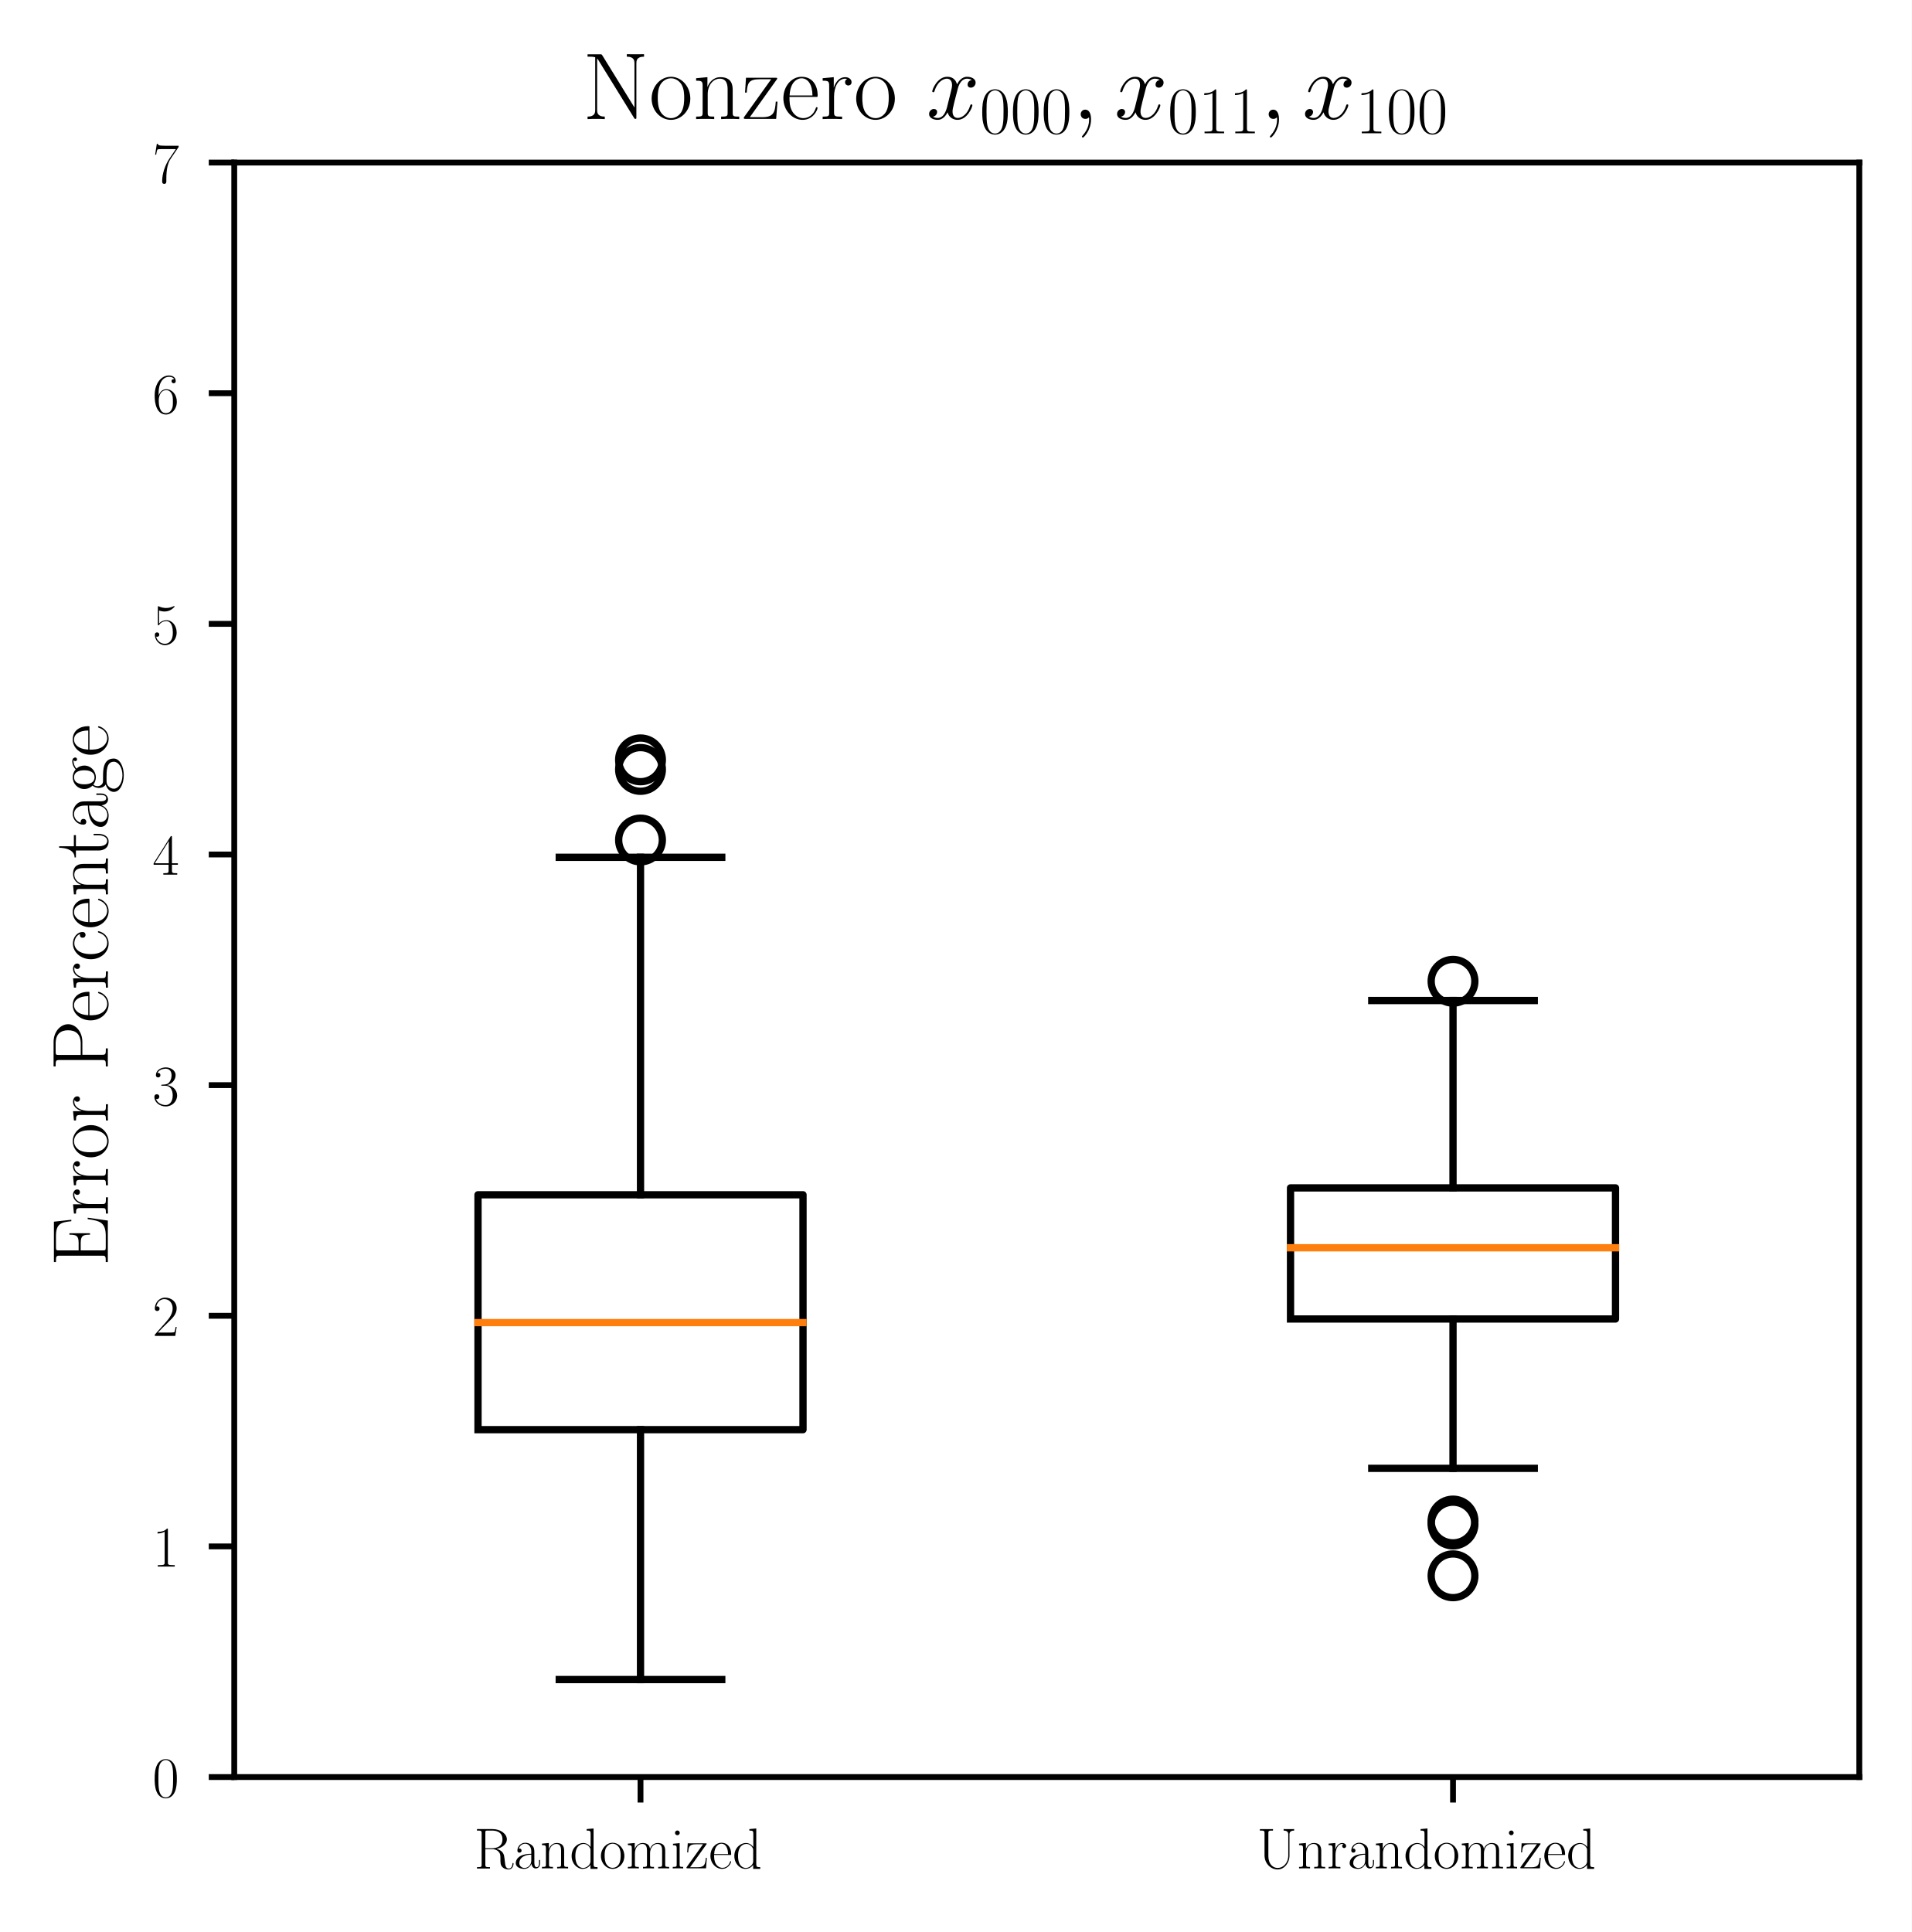
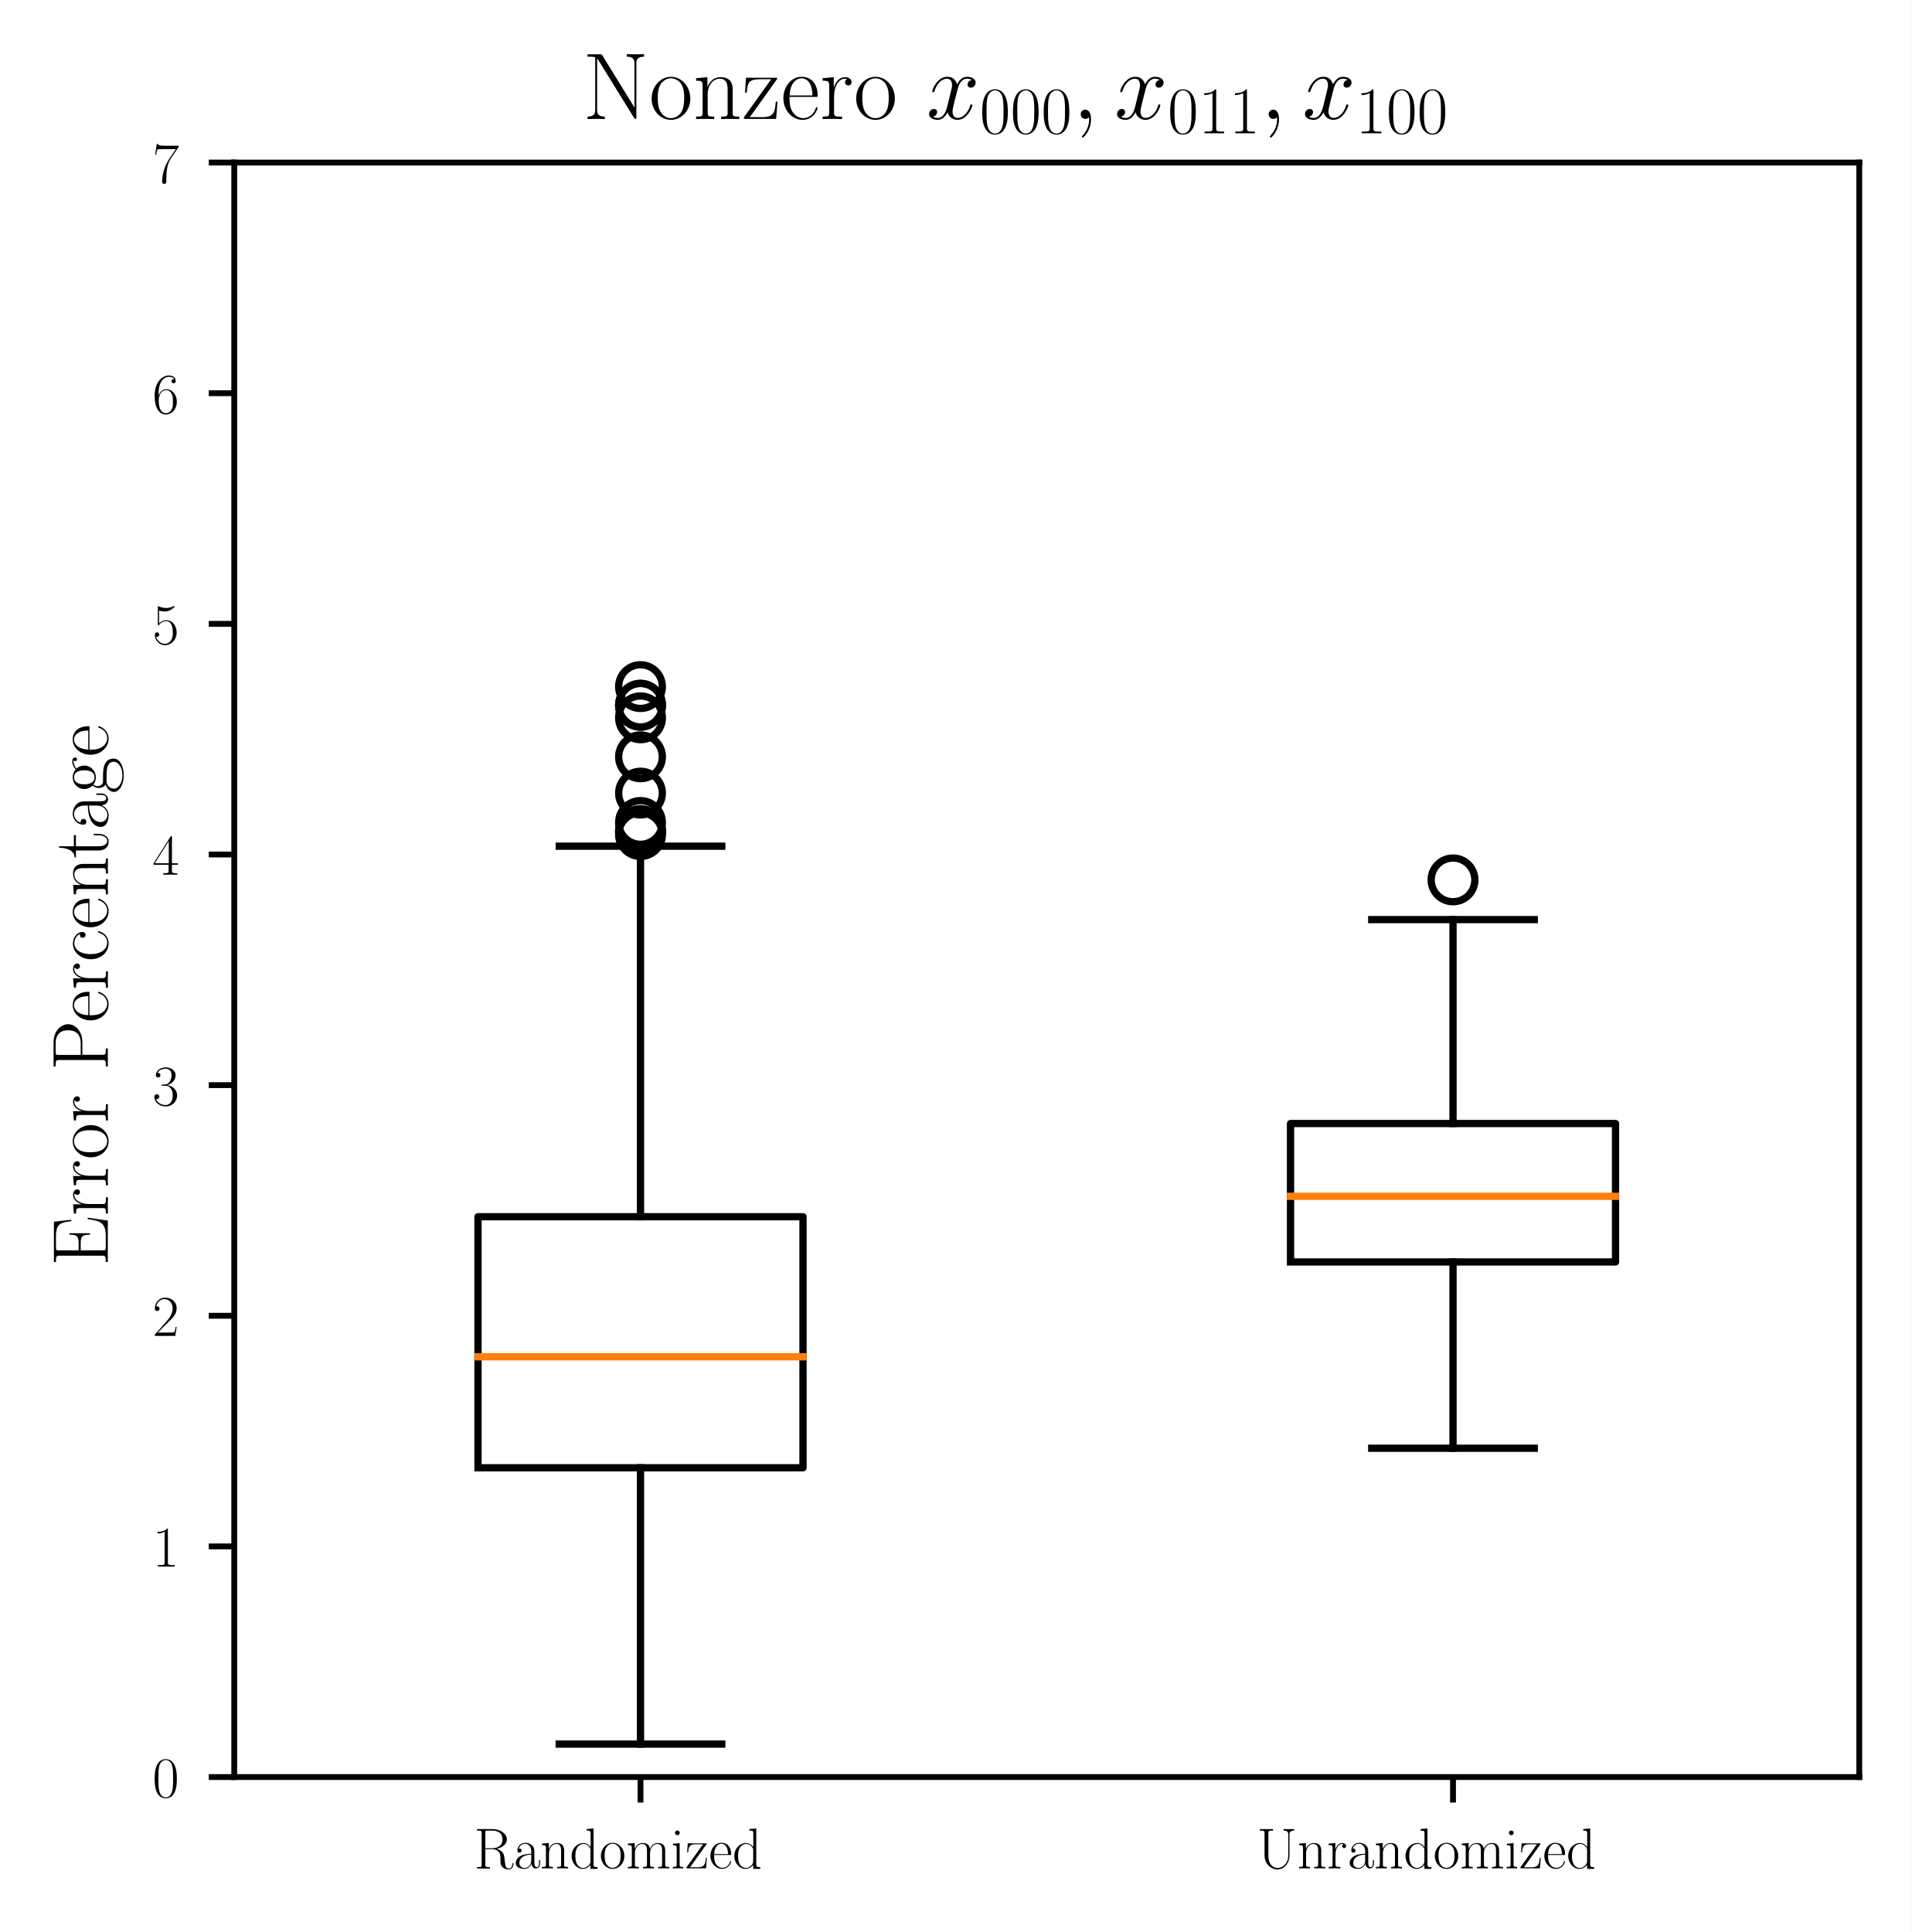
<svg xmlns="http://www.w3.org/2000/svg" xmlns:xlink="http://www.w3.org/1999/xlink" width="262.575pt" height="265.377pt" viewBox="0 0 262.575 265.377" version="1.1">
  <defs>
    <style type="text/css">*{stroke-linejoin: round; stroke-linecap: butt}</style>
  </defs>
  <g id="figure_1">
    <g id="patch_1">
      <path d="M 0 265.377  L 262.575 265.377  L 262.575 0  L 0 0  z " style="fill: #ffffff" />
    </g>
    <g id="axes_1">
      <g id="patch_2">
        <path d="M 32.175 244.092  L 255.375 244.092  L 255.375 22.332  L 32.175 22.332  z " style="fill: #ffffff" />
      </g>
      <g id="matplotlib.axis_1">
        <g id="xtick_1">
          <g id="line2d_1">
            <defs>
-               <path id="m027d18a2f2" d="M 0 0  L 0 3.5  " style="stroke: #000000; stroke-width: 0.8" />
+               <path id="m2e69fce0a7" d="M 0 0  L 0 3.5  " style="stroke: #000000; stroke-width: 0.8" />
            </defs>
            <g>
-               <use xlink:href="#m027d18a2f2" x="87.975" y="244.092" style="stroke: #000000; stroke-width: 0.8" />
+               <use xlink:href="#m2e69fce0a7" x="87.975" y="244.092" style="stroke: #000000; stroke-width: 0.8" />
            </g>
          </g>
          <g id="text_1">
            <g transform="translate(65.10115 256.6272) scale(0.08 -0.08)">
              <defs>
                <path id="CMR17-52" d="M 2509 2146  C 3117 2268 3629 2676 3629 3186  C 3629 3785 2950 4326 2054 4326  L 333 4326  L 333 4160  C 774 4160 845 4160 845 3873  L 845 415  C 845 128 774 128 333 128  L 333 -26  C 518 -26 851 -26 1050 -26  C 1248 -26 1581 -26 1766 -26  L 1766 128  C 1325 128 1254 128 1254 417  L 1254 2112  L 2003 2112  C 2368 2112 2573 1964 2662 1881  C 2918 1632 2918 1459 2918 1024  C 2918 595 2918 377 3110 160  C 3354 -102 3680 -128 3821 -128  C 4294 -128 4365 396 4365 503  C 4365 540 4365 585 4307 585  C 4256 585 4250 547 4250 522  C 4218 112 4032 -26 3834 -26  C 3482 -26 3443 375 3405 764  C 3386 898 3373 993 3360 1133  C 3322 1452 3270 1917 2509 2146  z M 1984 2214  L 1254 2214  L 1254 3913  C 1254 4129 1267 4160 1523 4160  L 1990 4160  C 2522 4160 3142 3977 3142 3190  C 3142 2372 2464 2214 1984 2214  z " transform="scale(0.015625)" />
                <path id="CMR17-61" d="M 2304 1653  C 2304 2072 2304 2294 2035 2543  C 1798 2752 1523 2816 1306 2816  C 800 2816 435 2407 435 1971  C 435 1728 627 1728 666 1728  C 749 1728 896 1778 896 1954  C 896 2112 774 2181 666 2181  C 640 2181 608 2174 589 2168  C 723 2592 1069 2714 1293 2714  C 1613 2714 1965 2429 1965 1885  L 1965 1600  C 1587 1600 1133 1549 774 1357  C 371 1133 256 813 256 570  C 256 77 832 -64 1171 -64  C 1523 -64 1850 139 1990 511  C 2003 233 2182 -18 2464 -18  C 2598 -18 2938 70 2938 567  L 2938 920  L 2822 920  L 2822 562  C 2822 178 2650 128 2566 128  C 2304 128 2304 458 2304 738  L 2304 1653  z M 1965 870  C 1965 317 1568 38 1216 38  C 896 38 646 275 646 570  C 646 761 730 1100 1101 1305  C 1408 1478 1760 1504 1965 1504  L 1965 870  z " transform="scale(0.015625)" />
                <path id="CMR17-6e" d="M 2656 1933  C 2656 2259 2592 2790 1837 2790  C 1331 2790 1069 2400 973 2144  L 966 2144  L 966 2790  L 211 2720  L 211 2554  C 589 2554 646 2515 646 2208  L 646 428  C 646 184 621 153 211 153  L 211 -13  C 365 0 646 0 813 0  C 979 0 1267 0 1421 -13  L 1421 153  C 1011 153 986 178 986 428  L 986 1658  C 986 2247 1344 2688 1792 2688  C 2266 2688 2317 2266 2317 1958  L 2317 428  C 2317 184 2291 153 1882 153  L 1882 -13  C 2035 0 2317 0 2483 0  C 2650 0 2938 0 3091 -13  L 3091 153  C 2682 153 2656 178 2656 428  L 2656 1933  z " transform="scale(0.015625)" />
                <path id="CMR17-64" d="M 1869 4326  L 1869 4160  C 2246 4160 2304 4122 2304 3820  L 2304 2345  C 2278 2377 2016 2790 1498 2790  C 845 2790 211 2208 211 1364  C 211 525 806 -64 1434 -64  C 1978 -64 2259 337 2291 380  L 2291 -63  L 3066 -63  L 3066 128  C 2688 128 2630 166 2630 473  L 2630 4396  L 1869 4326  z M 2291 755  C 2291 563 2176 390 2029 262  C 1811 70 1594 38 1472 38  C 1286 38 621 134 621 1356  C 621 2612 1363 2688 1530 2688  C 1824 2688 2061 2522 2208 2291  C 2291 2157 2291 2138 2291 2023  L 2291 755  z " transform="scale(0.015625)" />
                <path id="CMR17-6f" d="M 2758 1356  C 2758 2176 2163 2816 1466 2816  C 768 2816 173 2176 173 1356  C 173 551 768 -64 1466 -64  C 2163 -64 2758 551 2758 1356  z M 1466 51  C 1165 51 909 230 762 480  C 602 767 582 1126 582 1408  C 582 1677 595 2010 762 2298  C 890 2509 1139 2714 1466 2714  C 1754 2714 1997 2554 2150 2330  C 2349 2029 2349 1607 2349 1408  C 2349 1158 2336 775 2163 467  C 1984 173 1709 51 1466 51  z " transform="scale(0.015625)" />
                <path id="CMR17-6d" d="M 4326 1933  C 4326 2252 4269 2790 3507 2790  C 3072 2790 2771 2496 2656 2151  L 2650 2151  C 2573 2676 2195 2790 1837 2790  C 1331 2790 1069 2400 973 2144  L 966 2144  L 966 2790  L 211 2720  L 211 2554  C 589 2554 646 2515 646 2208  L 646 428  C 646 184 621 153 211 153  L 211 -13  C 365 0 646 0 813 0  C 979 0 1267 0 1421 -13  L 1421 153  C 1011 153 986 178 986 428  L 986 1658  C 986 2247 1344 2688 1792 2688  C 2266 2688 2317 2266 2317 1958  L 2317 428  C 2317 184 2291 153 1882 153  L 1882 -13  C 2035 0 2317 0 2483 0  C 2650 0 2938 0 3091 -13  L 3091 153  C 2682 153 2656 178 2656 428  L 2656 1658  C 2656 2247 3014 2688 3462 2688  C 3936 2688 3987 2266 3987 1958  L 3987 428  C 3987 184 3962 153 3552 153  L 3552 -13  C 3706 0 3987 0 4154 0  C 4320 0 4608 0 4762 -13  L 4762 153  C 4352 153 4326 178 4326 428  L 4326 1933  z " transform="scale(0.015625)" />
                <path id="CMR17-69" d="M 992 3909  C 992 4049 877 4170 730 4170  C 589 4170 467 4056 467 3909  C 467 3769 582 3648 730 3648  C 870 3648 992 3763 992 3909  z M 243 2706  L 243 2541  C 602 2541 653 2502 653 2197  L 653 427  C 653 184 627 153 218 153  L 218 -13  C 371 0 646 0 806 0  C 960 0 1222 0 1370 -13  L 1370 153  C 992 153 979 191 979 420  L 979 2776  L 243 2706  z " transform="scale(0.015625)" />
                <path id="CMR17-7a" d="M 2310 2605  C 2362 2670 2362 2682 2362 2695  C 2362 2752 2336 2752 2221 2752  L 275 2752  L 211 1760  L 326 1760  C 371 2381 442 2650 1178 2650  L 1958 2650  L 128 96  C 128 0 134 0 269 0  L 2291 0  L 2381 1152  L 2266 1152  C 2214 442 2131 115 1350 115  L 531 115  L 2310 2605  z " transform="scale(0.015625)" />
                <path id="CMR17-65" d="M 2438 1472  C 2464 1498 2464 1511 2464 1576  C 2464 2238 2118 2816 1389 2816  C 710 2816 173 2169 173 1383  C 173 551 781 -64 1459 -64  C 2176 -64 2458 607 2458 740  C 2458 784 2419 784 2406 784  C 2362 784 2355 771 2330 696  C 2189 265 1837 51 1504 51  C 1229 51 954 203 781 480  C 582 803 582 1176 582 1472  L 2438 1472  z M 589 1568  C 634 2505 1126 2714 1382 2714  C 1818 2714 2112 2297 2118 1568  L 589 1568  z " transform="scale(0.015625)" />
              </defs>
              <use xlink:href="#CMR17-52" transform="scale(0.996264)" />
              <use xlink:href="#CMR17-61" transform="translate(67.7911 0) scale(0.996264)" />
              <use xlink:href="#CMR17-6e" transform="translate(113.4816 0) scale(0.996264)" />
              <use xlink:href="#CMR17-64" transform="translate(164.3769 0) scale(0.996264)" />
              <use xlink:href="#CMR17-6f" transform="translate(215.2723 0) scale(0.996264)" />
              <use xlink:href="#CMR17-6d" transform="translate(260.9628 0) scale(0.996264)" />
              <use xlink:href="#CMR17-69" transform="translate(337.8824 0) scale(0.996264)" />
              <use xlink:href="#CMR17-7a" transform="translate(362.7534 0) scale(0.996264)" />
              <use xlink:href="#CMR17-65" transform="translate(403.2391 0) scale(0.996264)" />
              <use xlink:href="#CMR17-64" transform="translate(443.7248 0) scale(0.996264)" />
            </g>
          </g>
        </g>
        <g id="xtick_2">
          <g id="line2d_2">
            <g>
-               <use xlink:href="#m027d18a2f2" x="199.575" y="244.092" style="stroke: #000000; stroke-width: 0.8" />
+               <use xlink:href="#m2e69fce0a7" x="199.575" y="244.092" style="stroke: #000000; stroke-width: 0.8" />
            </g>
          </g>
          <g id="text_2">
            <g transform="translate(172.642 256.6272) scale(0.08 -0.08)">
              <defs>
                <path id="CMR17-55" d="M 3456 1433  C 3456 579 2899 38 2291 38  C 1965 38 1670 210 1491 477  C 1286 783 1261 1178 1261 1401  L 1261 3874  C 1261 4160 1331 4160 1773 4160  L 1773 4320  C 1587 4320 1248 4320 1050 4320  C 851 4320 512 4320 326 4320  L 326 4160  C 768 4160 838 4160 838 3874  L 838 1433  C 838 516 1536 -128 2278 -128  C 3110 -128 3590 719 3590 1344  L 3590 3766  C 3590 4122 3917 4160 4102 4160  L 4102 4326  C 3955 4320 3686 4320 3526 4320  C 3366 4320 3091 4320 2944 4326  L 2944 4160  C 3456 4160 3456 3861 3456 3702  L 3456 1433  z " transform="scale(0.015625)" />
                <path id="CMR17-72" d="M 960 1497  C 960 2112 1222 2688 1702 2688  C 1747 2688 1792 2682 1837 2662  C 1837 2662 1696 2617 1696 2452  C 1696 2298 1818 2234 1914 2234  C 1990 2234 2131 2279 2131 2458  C 2131 2663 1926 2790 1709 2790  C 1222 2790 1011 2317 947 2093  L 941 2093  L 941 2790  L 198 2720  L 198 2554  C 576 2554 634 2515 634 2208  L 634 428  C 634 184 608 153 198 153  L 198 -13  C 352 0 646 0 813 0  C 998 0 1325 0 1498 -13  L 1498 153  C 1037 153 960 153 960 440  L 960 1497  z " transform="scale(0.015625)" />
              </defs>
              <use xlink:href="#CMR17-55" transform="scale(0.996264)" />
              <use xlink:href="#CMR17-6e" transform="translate(69.07243 0) scale(0.996264)" />
              <use xlink:href="#CMR17-72" transform="translate(119.9678 0) scale(0.996264)" />
              <use xlink:href="#CMR17-61" transform="translate(155.2486 0) scale(0.996264)" />
              <use xlink:href="#CMR17-6e" transform="translate(200.939 0) scale(0.996264)" />
              <use xlink:href="#CMR17-64" transform="translate(251.8344 0) scale(0.996264)" />
              <use xlink:href="#CMR17-6f" transform="translate(302.7298 0) scale(0.996264)" />
              <use xlink:href="#CMR17-6d" transform="translate(348.4203 0) scale(0.996264)" />
              <use xlink:href="#CMR17-69" transform="translate(425.3399 0) scale(0.996264)" />
              <use xlink:href="#CMR17-7a" transform="translate(450.2109 0) scale(0.996264)" />
              <use xlink:href="#CMR17-65" transform="translate(490.6966 0) scale(0.996264)" />
              <use xlink:href="#CMR17-64" transform="translate(531.1822 0) scale(0.996264)" />
            </g>
          </g>
        </g>
      </g>
      <g id="matplotlib.axis_2">
        <g id="ytick_1">
          <g id="line2d_3">
            <defs>
-               <path id="m187eb36673" d="M 0 0  L -3.5 0  " style="stroke: #000000; stroke-width: 0.8" />
+               <path id="m8fe6ac2162" d="M 0 0  L -3.5 0  " style="stroke: #000000; stroke-width: 0.8" />
            </defs>
            <g>
-               <use xlink:href="#m187eb36673" x="32.175" y="244.092" style="stroke: #000000; stroke-width: 0.8" />
+               <use xlink:href="#m8fe6ac2162" x="32.175" y="244.092" style="stroke: #000000; stroke-width: 0.8" />
            </g>
          </g>
          <g id="text_3">
            <g transform="translate(20.94124 246.8598) scale(0.08 -0.08)">
              <defs>
                <path id="CMR17-30" d="M 2688 2025  C 2688 2416 2682 3080 2413 3591  C 2176 4039 1798 4198 1466 4198  C 1158 4198 768 4058 525 3597  C 269 3118 243 2524 243 2025  C 243 1661 250 1106 448 619  C 723 -39 1216 -128 1466 -128  C 1760 -128 2208 -7 2470 600  C 2662 1042 2688 1559 2688 2025  z M 1466 -26  C 1056 -26 813 325 723 812  C 653 1188 653 1738 653 2096  C 653 2588 653 2997 736 3387  C 858 3929 1216 4096 1466 4096  C 1728 4096 2067 3923 2189 3400  C 2272 3036 2278 2607 2278 2096  C 2278 1680 2278 1169 2202 792  C 2067 95 1690 -26 1466 -26  z " transform="scale(0.015625)" />
              </defs>
              <use xlink:href="#CMR17-30" transform="scale(0.996264)" />
            </g>
          </g>
        </g>
        <g id="ytick_2">
          <g id="line2d_4">
            <g>
-               <use xlink:href="#m187eb36673" x="32.175" y="212.412" style="stroke: #000000; stroke-width: 0.8" />
+               <use xlink:href="#m8fe6ac2162" x="32.175" y="212.412" style="stroke: #000000; stroke-width: 0.8" />
            </g>
          </g>
          <g id="text_4">
            <g transform="translate(20.94124 215.1798) scale(0.08 -0.08)">
              <defs>
                <path id="CMR17-31" d="M 1702 4058  C 1702 4192 1696 4192 1606 4192  C 1357 3916 979 3827 621 3827  C 602 3827 570 3827 563 3808  C 557 3795 557 3782 557 3648  C 755 3648 1088 3686 1344 3839  L 1344 461  C 1344 236 1331 160 781 160  L 589 160  L 589 0  C 896 0 1216 0 1523 0  C 1830 0 2150 0 2458 0  L 2458 160  L 2266 160  C 1715 160 1702 230 1702 458  L 1702 4058  z " transform="scale(0.015625)" />
              </defs>
              <use xlink:href="#CMR17-31" transform="scale(0.996264)" />
            </g>
          </g>
        </g>
        <g id="ytick_3">
          <g id="line2d_5">
            <g>
-               <use xlink:href="#m187eb36673" x="32.175" y="180.732" style="stroke: #000000; stroke-width: 0.8" />
+               <use xlink:href="#m8fe6ac2162" x="32.175" y="180.732" style="stroke: #000000; stroke-width: 0.8" />
            </g>
          </g>
          <g id="text_5">
            <g transform="translate(20.94124 183.4998) scale(0.08 -0.08)">
              <defs>
                <path id="CMR17-32" d="M 2669 989  L 2554 989  C 2490 536 2438 459 2413 420  C 2381 369 1920 369 1830 369  L 602 369  C 832 619 1280 1072 1824 1597  C 2214 1967 2669 2402 2669 3035  C 2669 3790 2067 4224 1395 4224  C 691 4224 262 3604 262 3030  C 262 2780 448 2748 525 2748  C 589 2748 781 2787 781 3010  C 781 3207 614 3264 525 3264  C 486 3264 448 3258 422 3245  C 544 3790 915 4058 1306 4058  C 1862 4058 2227 3617 2227 3035  C 2227 2479 1901 2000 1536 1584  L 262 146  L 262 0  L 2515 0  L 2669 989  z " transform="scale(0.015625)" />
              </defs>
              <use xlink:href="#CMR17-32" transform="scale(0.996264)" />
            </g>
          </g>
        </g>
        <g id="ytick_4">
          <g id="line2d_6">
            <g>
-               <use xlink:href="#m187eb36673" x="32.175" y="149.052" style="stroke: #000000; stroke-width: 0.8" />
+               <use xlink:href="#m8fe6ac2162" x="32.175" y="149.052" style="stroke: #000000; stroke-width: 0.8" />
            </g>
          </g>
          <g id="text_6">
            <g transform="translate(20.94124 151.8198) scale(0.08 -0.08)">
              <defs>
                <path id="CMR17-33" d="M 1414 2157  C 1984 2157 2234 1662 2234 1090  C 2234 320 1824 25 1453 25  C 1114 25 563 194 390 693  C 422 680 454 680 486 680  C 640 680 755 782 755 948  C 755 1133 614 1216 486 1216  C 378 1216 211 1165 211 926  C 211 335 787 -128 1466 -128  C 2176 -128 2720 430 2720 1085  C 2720 1707 2208 2157 1600 2227  C 2086 2328 2554 2756 2554 3329  C 2554 3820 2048 4179 1472 4179  C 890 4179 378 3829 378 3329  C 378 3110 544 3072 627 3072  C 762 3072 877 3155 877 3321  C 877 3486 762 3569 627 3569  C 602 3569 570 3569 544 3557  C 730 3959 1235 4032 1459 4032  C 1683 4032 2106 3925 2106 3320  C 2106 3143 2080 2828 1862 2550  C 1670 2304 1453 2304 1242 2284  C 1210 2284 1062 2269 1037 2269  C 992 2263 966 2257 966 2208  C 966 2163 973 2157 1101 2157  L 1414 2157  z " transform="scale(0.015625)" />
              </defs>
              <use xlink:href="#CMR17-33" transform="scale(0.996264)" />
            </g>
          </g>
        </g>
        <g id="ytick_5">
          <g id="line2d_7">
            <g>
-               <use xlink:href="#m187eb36673" x="32.175" y="117.372" style="stroke: #000000; stroke-width: 0.8" />
+               <use xlink:href="#m8fe6ac2162" x="32.175" y="117.372" style="stroke: #000000; stroke-width: 0.8" />
            </g>
          </g>
          <g id="text_7">
            <g transform="translate(20.94124 120.1398) scale(0.08 -0.08)">
              <defs>
                <path id="CMR17-34" d="M 2150 4122  C 2150 4256 2144 4256 2029 4256  L 128 1254  L 128 1088  L 1779 1088  L 1779 457  C 1779 224 1766 160 1318 160  L 1197 160  L 1197 0  C 1402 0 1747 0 1965 0  C 2182 0 2528 0 2733 0  L 2733 160  L 2611 160  C 2163 160 2150 224 2150 457  L 2150 1088  L 2803 1088  L 2803 1254  L 2150 1254  L 2150 4122  z M 1798 3703  L 1798 1254  L 256 1254  L 1798 3703  z " transform="scale(0.015625)" />
              </defs>
              <use xlink:href="#CMR17-34" transform="scale(0.996264)" />
            </g>
          </g>
        </g>
        <g id="ytick_6">
          <g id="line2d_8">
            <g>
-               <use xlink:href="#m187eb36673" x="32.175" y="85.692" style="stroke: #000000; stroke-width: 0.8" />
+               <use xlink:href="#m8fe6ac2162" x="32.175" y="85.692" style="stroke: #000000; stroke-width: 0.8" />
            </g>
          </g>
          <g id="text_8">
            <g transform="translate(20.94124 88.4598) scale(0.08 -0.08)">
              <defs>
                <path id="CMR17-35" d="M 730 3692  C 794 3666 1056 3584 1325 3584  C 1920 3584 2246 3911 2432 4100  C 2432 4157 2432 4192 2394 4192  C 2387 4192 2374 4192 2323 4163  C 2099 4058 1837 3973 1517 3973  C 1325 3973 1037 3999 723 4139  C 653 4171 640 4171 634 4171  C 602 4171 595 4164 595 4037  L 595 2203  C 595 2089 595 2057 659 2057  C 691 2057 704 2070 736 2114  C 941 2401 1222 2522 1542 2522  C 1766 2522 2246 2382 2246 1289  C 2246 1085 2246 715 2054 421  C 1894 159 1645 25 1370 25  C 947 25 518 320 403 814  C 429 807 480 795 506 795  C 589 795 749 840 749 1038  C 749 1210 627 1280 506 1280  C 358 1280 262 1190 262 1011  C 262 454 704 -128 1382 -128  C 2042 -128 2669 440 2669 1264  C 2669 2030 2170 2624 1549 2624  C 1222 2624 947 2503 730 2274  L 730 3692  z " transform="scale(0.015625)" />
              </defs>
              <use xlink:href="#CMR17-35" transform="scale(0.996264)" />
            </g>
          </g>
        </g>
        <g id="ytick_7">
          <g id="line2d_9">
            <g>
-               <use xlink:href="#m187eb36673" x="32.175" y="54.012" style="stroke: #000000; stroke-width: 0.8" />
+               <use xlink:href="#m8fe6ac2162" x="32.175" y="54.012" style="stroke: #000000; stroke-width: 0.8" />
            </g>
          </g>
          <g id="text_9">
            <g transform="translate(20.94124 56.7798) scale(0.08 -0.08)">
              <defs>
                <path id="CMR17-36" d="M 678 2176  C 678 3690 1395 4032 1811 4032  C 1946 4032 2272 4009 2400 3776  C 2298 3776 2106 3776 2106 3553  C 2106 3381 2246 3323 2336 3323  C 2394 3323 2566 3348 2566 3560  C 2566 3954 2246 4179 1805 4179  C 1043 4179 243 3390 243 1984  C 243 253 966 -128 1478 -128  C 2099 -128 2688 427 2688 1283  C 2688 2081 2170 2662 1517 2662  C 1126 2662 838 2407 678 1960  L 678 2176  z M 1478 25  C 691 25 691 1200 691 1436  C 691 1896 909 2560 1504 2560  C 1613 2560 1926 2560 2138 2120  C 2253 1870 2253 1609 2253 1289  C 2253 944 2253 690 2118 434  C 1978 171 1773 25 1478 25  z " transform="scale(0.015625)" />
              </defs>
              <use xlink:href="#CMR17-36" transform="scale(0.996264)" />
            </g>
          </g>
        </g>
        <g id="ytick_8">
          <g id="line2d_10">
            <g>
-               <use xlink:href="#m187eb36673" x="32.175" y="22.332" style="stroke: #000000; stroke-width: 0.8" />
+               <use xlink:href="#m8fe6ac2162" x="32.175" y="22.332" style="stroke: #000000; stroke-width: 0.8" />
            </g>
          </g>
          <g id="text_10">
            <g transform="translate(20.94124 25.0998) scale(0.08 -0.08)">
              <defs>
                <path id="CMR17-37" d="M 2886 3941  L 2886 4081  L 1382 4081  C 634 4081 621 4165 595 4288  L 480 4288  L 294 3094  L 410 3094  C 429 3215 474 3540 550 3661  C 589 3712 1062 3712 1171 3712  L 2579 3712  L 1869 2661  C 1395 1954 1069 999 1069 165  C 1069 89 1069 -128 1299 -128  C 1530 -128 1530 89 1530 171  L 1530 465  C 1530 1508 1709 2196 2003 2636  L 2886 3941  z " transform="scale(0.015625)" />
              </defs>
              <use xlink:href="#CMR17-37" transform="scale(0.996264)" />
            </g>
          </g>
        </g>
        <g id="text_11">
          <g transform="translate(14.81035 173.9126) rotate(-90) scale(0.11 -0.11)">
            <defs>
              <path id="CMR17-45" d="M 3885 1615  L 3770 1615  C 3629 676 3546 166 2419 166  L 1530 166  C 1274 166 1261 197 1261 414  L 1261 2176  L 1862 2176  C 2464 2176 2522 1960 2522 1430  L 2637 1430  L 2637 3081  L 2522 3081  C 2522 2557 2464 2342 1862 2342  L 1261 2342  L 1261 3913  C 1261 4128 1274 4160 1530 4160  L 2406 4160  C 3398 4160 3514 3769 3603 2929  L 3718 2929  L 3565 4325  L 326 4325  L 326 4160  C 768 4160 838 4160 838 3874  L 838 451  C 838 166 768 166 326 166  L 326 0  L 3654 0  L 3885 1615  z " transform="scale(0.015625)" />
              <path id="CMR17-50" d="M 1267 2042  L 2291 2042  C 3117 2042 3718 2578 3718 3184  C 3718 3791 3130 4352 2291 4352  L 333 4352  L 333 4186  C 774 4186 845 4186 845 3899  L 845 446  C 845 160 774 160 333 160  L 333 0  C 518 0 858 0 1056 0  C 1254 0 1594 0 1779 0  L 1779 160  C 1338 160 1267 160 1267 446  L 1267 2042  z M 1254 2176  L 1254 3938  C 1254 4155 1267 4186 1523 4186  L 2170 4186  C 2995 4186 3232 3714 3232 3184  C 3232 2604 2950 2176 2170 2176  L 1254 2176  z " transform="scale(0.015625)" />
              <path id="CMR17-63" d="M 2234 2240  C 2112 2240 1933 2240 1933 2017  C 1933 1838 2080 1787 2163 1787  C 2208 1787 2394 1807 2394 2024  C 2394 2467 1958 2803 1466 2803  C 787 2803 211 2178 211 1363  C 211 516 813 -64 1466 -64  C 2259 -64 2458 677 2458 748  C 2458 774 2451 793 2406 793  C 2362 793 2355 787 2330 703  C 2163 180 1798 51 1523 51  C 1114 51 621 427 621 1369  C 621 2338 1094 2688 1472 2688  C 1722 2688 2093 2573 2234 2240  z " transform="scale(0.015625)" />
              <path id="CMR17-74" d="M 966 2560  L 1862 2560  L 1862 2725  L 966 2725  L 966 3904  L 851 3904  C 838 3245 614 2668 70 2668  L 70 2560  L 627 2560  L 627 771  C 627 650 627 -64 1370 -64  C 1747 -64 1965 306 1965 777  L 1965 1140  L 1850 1140  L 1850 783  C 1850 344 1677 51 1408 51  C 1222 51 966 178 966 758  L 966 2560  z " transform="scale(0.015625)" />
              <path id="CMR17-67" d="M 710 1164  C 832 1068 1043 960 1299 960  C 1805 960 2240 1357 2240 1888  C 2240 2054 2189 2310 1997 2509  C 2176 2692 2438 2752 2586 2752  C 2611 2752 2650 2752 2682 2734  C 2656 2728 2598 2703 2598 2605  C 2598 2527 2656 2471 2739 2471  C 2835 2471 2886 2533 2886 2614  C 2886 2731 2790 2854 2586 2854  C 2330 2854 2106 2738 1926 2580  C 1734 2753 1504 2816 1299 2816  C 794 2816 358 2419 358 1888  C 358 1522 570 1292 634 1228  C 442 1004 442 743 442 711  C 442 545 506 302 723 168  C 390 85 128 -169 128 -486  C 128 -943 736 -1280 1466 -1280  C 2170 -1280 2803 -956 2803 -479  C 2803 384 1856 384 1363 384  C 1216 384 954 384 922 391  C 723 423 589 602 589 826  C 589 883 589 1024 710 1164  z M 1299 1068  C 736 1068 736 1760 736 1889  C 736 2016 736 2708 1299 2708  C 1862 2708 1862 2016 1862 1889  C 1862 1760 1862 1068 1299 1068  z M 1466 -1171  C 826 -1171 384 -835 384 -486  C 384 -289 493 -105 634 -4  C 794 104 858 104 1293 104  C 1818 104 2547 104 2547 -486  C 2547 -835 2106 -1171 1466 -1171  z " transform="scale(0.015625)" />
            </defs>
            <use xlink:href="#CMR17-45" transform="scale(0.996264)" />
            <use xlink:href="#CMR17-72" transform="translate(62.5863 0) scale(0.996264)" />
            <use xlink:href="#CMR17-72" transform="translate(97.86707 0) scale(0.996264)" />
            <use xlink:href="#CMR17-6f" transform="translate(133.1478 0) scale(0.996264)" />
            <use xlink:href="#CMR17-72" transform="translate(178.8383 0) scale(0.996264)" />
            <use xlink:href="#CMR17-50" transform="translate(244.195 0) scale(0.996264)" />
            <use xlink:href="#CMR17-65" transform="translate(304.1789 0) scale(0.996264)" />
            <use xlink:href="#CMR17-72" transform="translate(344.6646 0) scale(0.996264)" />
            <use xlink:href="#CMR17-63" transform="translate(379.9453 0) scale(0.996264)" />
            <use xlink:href="#CMR17-65" transform="translate(420.431 0) scale(0.996264)" />
            <use xlink:href="#CMR17-6e" transform="translate(460.9166 0) scale(0.996264)" />
            <use xlink:href="#CMR17-74" transform="translate(509.2096 0) scale(0.996264)" />
            <use xlink:href="#CMR17-61" transform="translate(544.4903 0) scale(0.996264)" />
            <use xlink:href="#CMR17-67" transform="translate(590.1808 0) scale(0.996264)" />
            <use xlink:href="#CMR17-65" transform="translate(635.8713 0) scale(0.996264)" />
          </g>
        </g>
      </g>
      <g id="line2d_11">
-         <path d="M 65.655 196.376  L 110.295 196.376  L 110.295 164.111  L 65.655 164.111  L 65.655 196.376  " clip-path="url(#p1db46f6cce)" style="fill: none; stroke: #000000; stroke-linecap: square" />
+         <path d="M 65.655 201.611  L 110.295 201.611  L 110.295 167.128  L 65.655 167.128  L 65.655 201.611  " clip-path="url(#p481a93a5b8)" style="fill: none; stroke: #000000; stroke-linecap: square" />
      </g>
      <g id="line2d_12">
-         <path d="M 87.975 196.376  L 87.975 230.701  " clip-path="url(#p1db46f6cce)" style="fill: none; stroke: #000000; stroke-linecap: square" />
+         <path d="M 87.975 201.611  L 87.975 239.565  " clip-path="url(#p481a93a5b8)" style="fill: none; stroke: #000000; stroke-linecap: square" />
      </g>
      <g id="line2d_13">
-         <path d="M 87.975 164.111  L 87.975 117.756  " clip-path="url(#p1db46f6cce)" style="fill: none; stroke: #000000; stroke-linecap: square" />
+         <path d="M 87.975 167.128  L 87.975 116.232  " clip-path="url(#p481a93a5b8)" style="fill: none; stroke: #000000; stroke-linecap: square" />
      </g>
      <g id="line2d_14">
-         <path d="M 76.815 230.701  L 99.135 230.701  " clip-path="url(#p1db46f6cce)" style="fill: none; stroke: #000000; stroke-linecap: square" />
+         <path d="M 76.815 239.565  L 99.135 239.565  " clip-path="url(#p481a93a5b8)" style="fill: none; stroke: #000000; stroke-linecap: square" />
      </g>
      <g id="line2d_15">
-         <path d="M 76.815 117.756  L 99.135 117.756  " clip-path="url(#p1db46f6cce)" style="fill: none; stroke: #000000; stroke-linecap: square" />
+         <path d="M 76.815 116.232  L 99.135 116.232  " clip-path="url(#p481a93a5b8)" style="fill: none; stroke: #000000; stroke-linecap: square" />
      </g>
      <g id="line2d_16">
        <defs>
-           <path id="mcd857bbf1c" d="M 0 3  C 0.796 3 1.559 2.684 2.121 2.121  C 2.684 1.559 3 0.796 3 0  C 3 -0.796 2.684 -1.559 2.121 -2.121  C 1.559 -2.684 0.796 -3 0 -3  C -0.796 -3 -1.559 -2.684 -2.121 -2.121  C -2.684 -1.559 -3 -0.796 -3 0  C -3 0.796 -2.684 1.559 -2.121 2.121  C -1.559 2.684 -0.796 3 0 3  z " style="stroke: #000000" />
+           <path id="m9885a55d0b" d="M 0 3  C 0.796 3 1.559 2.684 2.121 2.121  C 2.684 1.559 3 0.796 3 0  C 3 -0.796 2.684 -1.559 2.121 -2.121  C 1.559 -2.684 0.796 -3 0 -3  C -0.796 -3 -1.559 -2.684 -2.121 -2.121  C -2.684 -1.559 -3 -0.796 -3 0  C -3 0.796 -2.684 1.559 -2.121 2.121  C -1.559 2.684 -0.796 3 0 3  z " style="stroke: #000000" />
        </defs>
-         <g clip-path="url(#p1db46f6cce)">
-           <use xlink:href="#mcd857bbf1c" x="87.975" y="104.373" style="fill-opacity: 0; stroke: #000000" />
-           <use xlink:href="#mcd857bbf1c" x="87.975" y="115.38" style="fill-opacity: 0; stroke: #000000" />
-           <use xlink:href="#mcd857bbf1c" x="87.975" y="105.689" style="fill-opacity: 0; stroke: #000000" />
+         <g clip-path="url(#p481a93a5b8)">
+           <use xlink:href="#m9885a55d0b" x="87.975" y="114.641" style="fill-opacity: 0; stroke: #000000" />
+           <use xlink:href="#m9885a55d0b" x="87.975" y="114.243" style="fill-opacity: 0; stroke: #000000" />
+           <use xlink:href="#m9885a55d0b" x="87.975" y="114.083" style="fill-opacity: 0; stroke: #000000" />
+           <use xlink:href="#m9885a55d0b" x="87.975" y="112.973" style="fill-opacity: 0; stroke: #000000" />
+           <use xlink:href="#m9885a55d0b" x="87.975" y="94.31" style="fill-opacity: 0; stroke: #000000" />
+           <use xlink:href="#m9885a55d0b" x="87.975" y="96.878" style="fill-opacity: 0; stroke: #000000" />
+           <use xlink:href="#m9885a55d0b" x="87.975" y="96.862" style="fill-opacity: 0; stroke: #000000" />
+           <use xlink:href="#m9885a55d0b" x="87.975" y="108.94" style="fill-opacity: 0; stroke: #000000" />
+           <use xlink:href="#m9885a55d0b" x="87.975" y="103.952" style="fill-opacity: 0; stroke: #000000" />
+           <use xlink:href="#m9885a55d0b" x="87.975" y="98.597" style="fill-opacity: 0; stroke: #000000" />
        </g>
      </g>
      <g id="line2d_17">
-         <path d="M 177.255 181.175  L 221.895 181.175  L 221.895 163.167  L 177.255 163.167  L 177.255 181.175  " clip-path="url(#p1db46f6cce)" style="fill: none; stroke: #000000; stroke-linecap: square" />
+         <path d="M 177.255 173.343  L 221.895 173.343  L 221.895 154.325  L 177.255 154.325  L 177.255 173.343  " clip-path="url(#p481a93a5b8)" style="fill: none; stroke: #000000; stroke-linecap: square" />
      </g>
      <g id="line2d_18">
-         <path d="M 199.575 181.175  L 199.575 201.692  " clip-path="url(#p1db46f6cce)" style="fill: none; stroke: #000000; stroke-linecap: square" />
+         <path d="M 199.575 173.343  L 199.575 198.928  " clip-path="url(#p481a93a5b8)" style="fill: none; stroke: #000000; stroke-linecap: square" />
      </g>
      <g id="line2d_19">
-         <path d="M 199.575 163.167  L 199.575 137.43  " clip-path="url(#p1db46f6cce)" style="fill: none; stroke: #000000; stroke-linecap: square" />
+         <path d="M 199.575 154.325  L 199.575 126.315  " clip-path="url(#p481a93a5b8)" style="fill: none; stroke: #000000; stroke-linecap: square" />
      </g>
      <g id="line2d_20">
-         <path d="M 188.415 201.692  L 210.735 201.692  " clip-path="url(#p1db46f6cce)" style="fill: none; stroke: #000000; stroke-linecap: square" />
+         <path d="M 188.415 198.928  L 210.735 198.928  " clip-path="url(#p481a93a5b8)" style="fill: none; stroke: #000000; stroke-linecap: square" />
      </g>
      <g id="line2d_21">
-         <path d="M 188.415 137.43  L 210.735 137.43  " clip-path="url(#p1db46f6cce)" style="fill: none; stroke: #000000; stroke-linecap: square" />
+         <path d="M 188.415 126.315  L 210.735 126.315  " clip-path="url(#p481a93a5b8)" style="fill: none; stroke: #000000; stroke-linecap: square" />
      </g>
      <g id="line2d_22">
-         <g clip-path="url(#p1db46f6cce)">
-           <use xlink:href="#mcd857bbf1c" x="199.575" y="216.45" style="fill-opacity: 0; stroke: #000000" />
-           <use xlink:href="#mcd857bbf1c" x="199.575" y="208.925" style="fill-opacity: 0; stroke: #000000" />
-           <use xlink:href="#mcd857bbf1c" x="199.575" y="209.336" style="fill-opacity: 0; stroke: #000000" />
-           <use xlink:href="#mcd857bbf1c" x="199.575" y="134.785" style="fill-opacity: 0; stroke: #000000" />
+         <g clip-path="url(#p481a93a5b8)">
+           <use xlink:href="#m9885a55d0b" x="199.575" y="120.86" style="fill-opacity: 0; stroke: #000000" />
        </g>
      </g>
      <g id="line2d_23">
-         <path d="M 65.655 181.669  L 110.295 181.669  " clip-path="url(#p1db46f6cce)" style="fill: none; stroke: #ff7f0e; stroke-linecap: square" />
+         <path d="M 65.655 186.368  L 110.295 186.368  " clip-path="url(#p481a93a5b8)" style="fill: none; stroke: #ff7f0e; stroke-linecap: square" />
      </g>
      <g id="line2d_24">
-         <path d="M 177.255 171.391  L 221.895 171.391  " clip-path="url(#p1db46f6cce)" style="fill: none; stroke: #ff7f0e; stroke-linecap: square" />
+         <path d="M 177.255 164.325  L 221.895 164.325  " clip-path="url(#p481a93a5b8)" style="fill: none; stroke: #ff7f0e; stroke-linecap: square" />
      </g>
      <g id="patch_3">
        <path d="M 32.175 244.092  L 32.175 22.332  " style="fill: none; stroke: #000000; stroke-width: 0.8; stroke-linejoin: miter; stroke-linecap: square" />
      </g>
      <g id="patch_4">
        <path d="M 255.375 244.092  L 255.375 22.332  " style="fill: none; stroke: #000000; stroke-width: 0.8; stroke-linejoin: miter; stroke-linecap: square" />
      </g>
      <g id="patch_5">
        <path d="M 32.175 244.092  L 255.375 244.092  " style="fill: none; stroke: #000000; stroke-width: 0.8; stroke-linejoin: miter; stroke-linecap: square" />
      </g>
      <g id="patch_6">
        <path d="M 32.175 22.332  L 255.375 22.332  " style="fill: none; stroke: #000000; stroke-width: 0.8; stroke-linejoin: miter; stroke-linecap: square" />
      </g>
      <g id="text_12">
        <g transform="translate(80.03116 16.3324) scale(0.132 -0.132)">
          <defs>
            <path id="CMR17-4e" d="M 1312 4250  C 1267 4320 1261 4320 1139 4320  L 326 4320  L 326 4160  L 448 4160  C 704 4160 819 4129 838 4122  L 838 610  C 838 451 838 153 326 153  L 326 -13  C 474 0 742 0 902 0  C 1062 0 1331 0 1478 -13  L 1478 153  C 966 153 966 451 966 610  L 966 4033  C 1011 3995 1011 3982 1056 3919  L 3430 76  C 3475 0 3494 0 3526 0  C 3590 0 3590 19 3590 139  L 3590 3705  C 3590 3863 3590 4160 4102 4160  L 4102 4326  C 3955 4320 3686 4320 3526 4320  C 3366 4320 3098 4320 2950 4326  L 2950 4160  C 3462 4160 3462 3862 3462 3703  L 3462 763  L 1312 4250  z " transform="scale(0.015625)" />
            <path id="CMMI12-78" d="M 3034 2606  C 2829 2567 2752 2414 2752 2293  C 2752 2139 2874 2088 2963 2088  C 3155 2088 3290 2254 3290 2427  C 3290 2695 2982 2816 2714 2816  C 2323 2816 2106 2433 2048 2312  C 1901 2816 1504 2816 1389 2816  C 736 2816 390 1980 390 1839  C 390 1814 416 1782 461 1782  C 512 1782 525 1820 538 1846  C 755 2555 1184 2689 1370 2689  C 1658 2689 1715 2420 1715 2267  C 1715 2127 1677 1980 1600 1673  L 1382 798  C 1286 415 1101 64 762 64  C 730 64 570 64 435 147  C 666 192 717 383 717 460  C 717 588 621 664 499 664  C 346 664 179 530 179 326  C 179 57 480 -64 755 -64  C 1062 -64 1280 179 1414 441  C 1517 64 1837 -64 2074 -64  C 2726 -64 3072 773 3072 913  C 3072 945 3046 971 3008 971  C 2950 971 2944 939 2925 888  C 2752 326 2381 64 2093 64  C 1869 64 1747 230 1747 492  C 1747 632 1773 734 1875 1156  L 2099 2024  C 2195 2408 2413 2689 2707 2689  C 2720 2689 2899 2689 3034 2606  z " transform="scale(0.015625)" />
            <path id="CMMI12-3b" d="M 1248 -31  C 1248 343 1126 619 864 619  C 659 619 557 453 557 313  C 557 172 653 0 870 0  C 954 0 1024 26 1082 83  C 1094 96 1101 96 1107 96  C 1120 96 1120 5 1120 -27  C 1120 -240 1082 -659 710 -1080  C 640 -1157 640 -1170 640 -1183  C 640 -1216 672 -1248 704 -1248  C 755 -1248 1248 -771 1248 -31  z " transform="scale(0.015625)" />
          </defs>
          <use xlink:href="#CMR17-4e" transform="scale(0.996264)" />
          <use xlink:href="#CMR17-6f" transform="translate(69.07243 0) scale(0.996264)" />
          <use xlink:href="#CMR17-6e" transform="translate(114.7629 0) scale(0.996264)" />
          <use xlink:href="#CMR17-7a" transform="translate(165.6583 0) scale(0.996264)" />
          <use xlink:href="#CMR17-65" transform="translate(206.1439 0) scale(0.996264)" />
          <use xlink:href="#CMR17-72" transform="translate(246.6296 0) scale(0.996264)" />
          <use xlink:href="#CMR17-6f" transform="translate(281.9104 0) scale(0.996264)" />
          <use xlink:href="#CMMI12-78" transform="translate(357.6768 0) scale(0.996264)" />
          <use xlink:href="#CMR17-30" transform="translate(413.1109 -14.94392) scale(0.697382)" />
          <use xlink:href="#CMR17-30" transform="translate(445.094 -14.94392) scale(0.697382)" />
          <use xlink:href="#CMR17-30" transform="translate(477.0772 -14.94392) scale(0.697382)" />
          <use xlink:href="#CMMI12-3b" transform="translate(509.5585 0) scale(0.996264)" />
          <use xlink:href="#CMMI12-78" transform="translate(553.2601 0) scale(0.996264)" />
          <use xlink:href="#CMR17-30" transform="translate(608.6942 -14.94392) scale(0.697382)" />
          <use xlink:href="#CMR17-31" transform="translate(640.6774 -14.94392) scale(0.697382)" />
          <use xlink:href="#CMR17-31" transform="translate(672.6606 -14.94392) scale(0.697382)" />
          <use xlink:href="#CMMI12-3b" transform="translate(705.1419 0) scale(0.996264)" />
          <use xlink:href="#CMMI12-78" transform="translate(748.8434 0) scale(0.996264)" />
          <use xlink:href="#CMR17-31" transform="translate(804.2775 -14.94392) scale(0.697382)" />
          <use xlink:href="#CMR17-30" transform="translate(836.2607 -14.94392) scale(0.697382)" />
          <use xlink:href="#CMR17-30" transform="translate(868.2439 -14.94392) scale(0.697382)" />
        </g>
      </g>
    </g>
  </g>
  <defs>
-     <clipPath id="p1db46f6cce">
+     <clipPath id="p481a93a5b8">
      <rect x="32.175" y="22.332" width="223.2" height="221.76" />
    </clipPath>
  </defs>
</svg>
